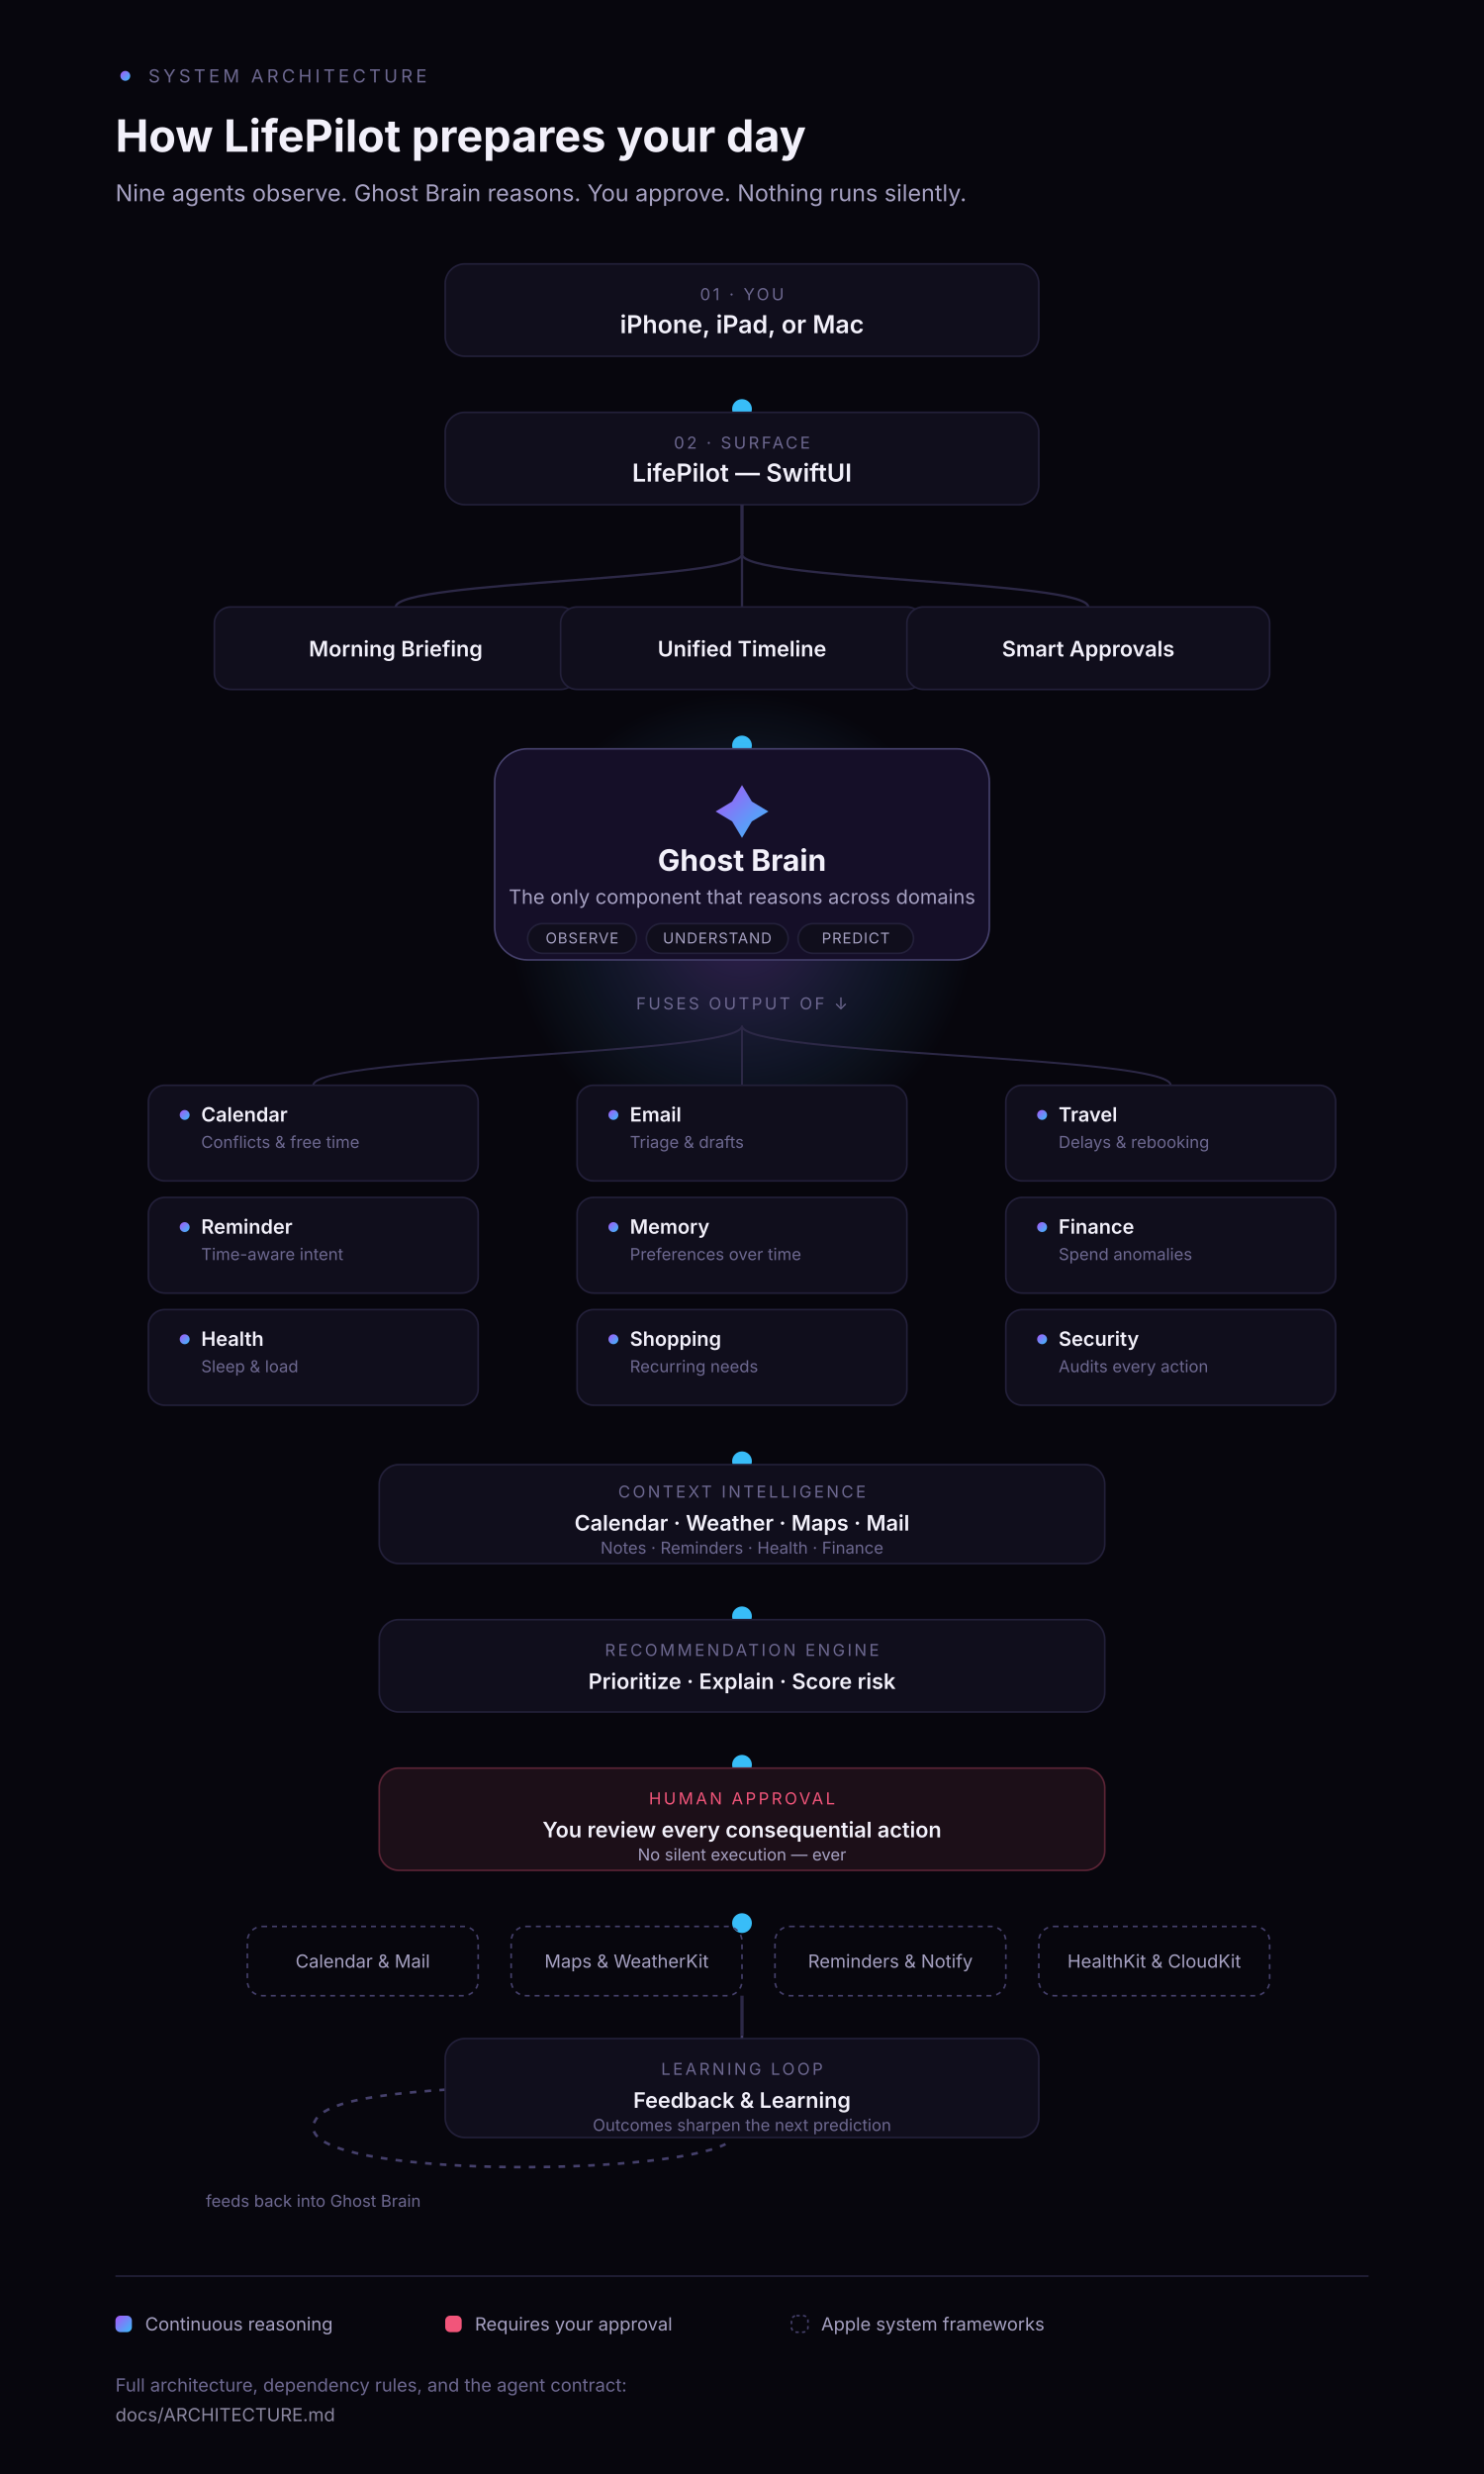
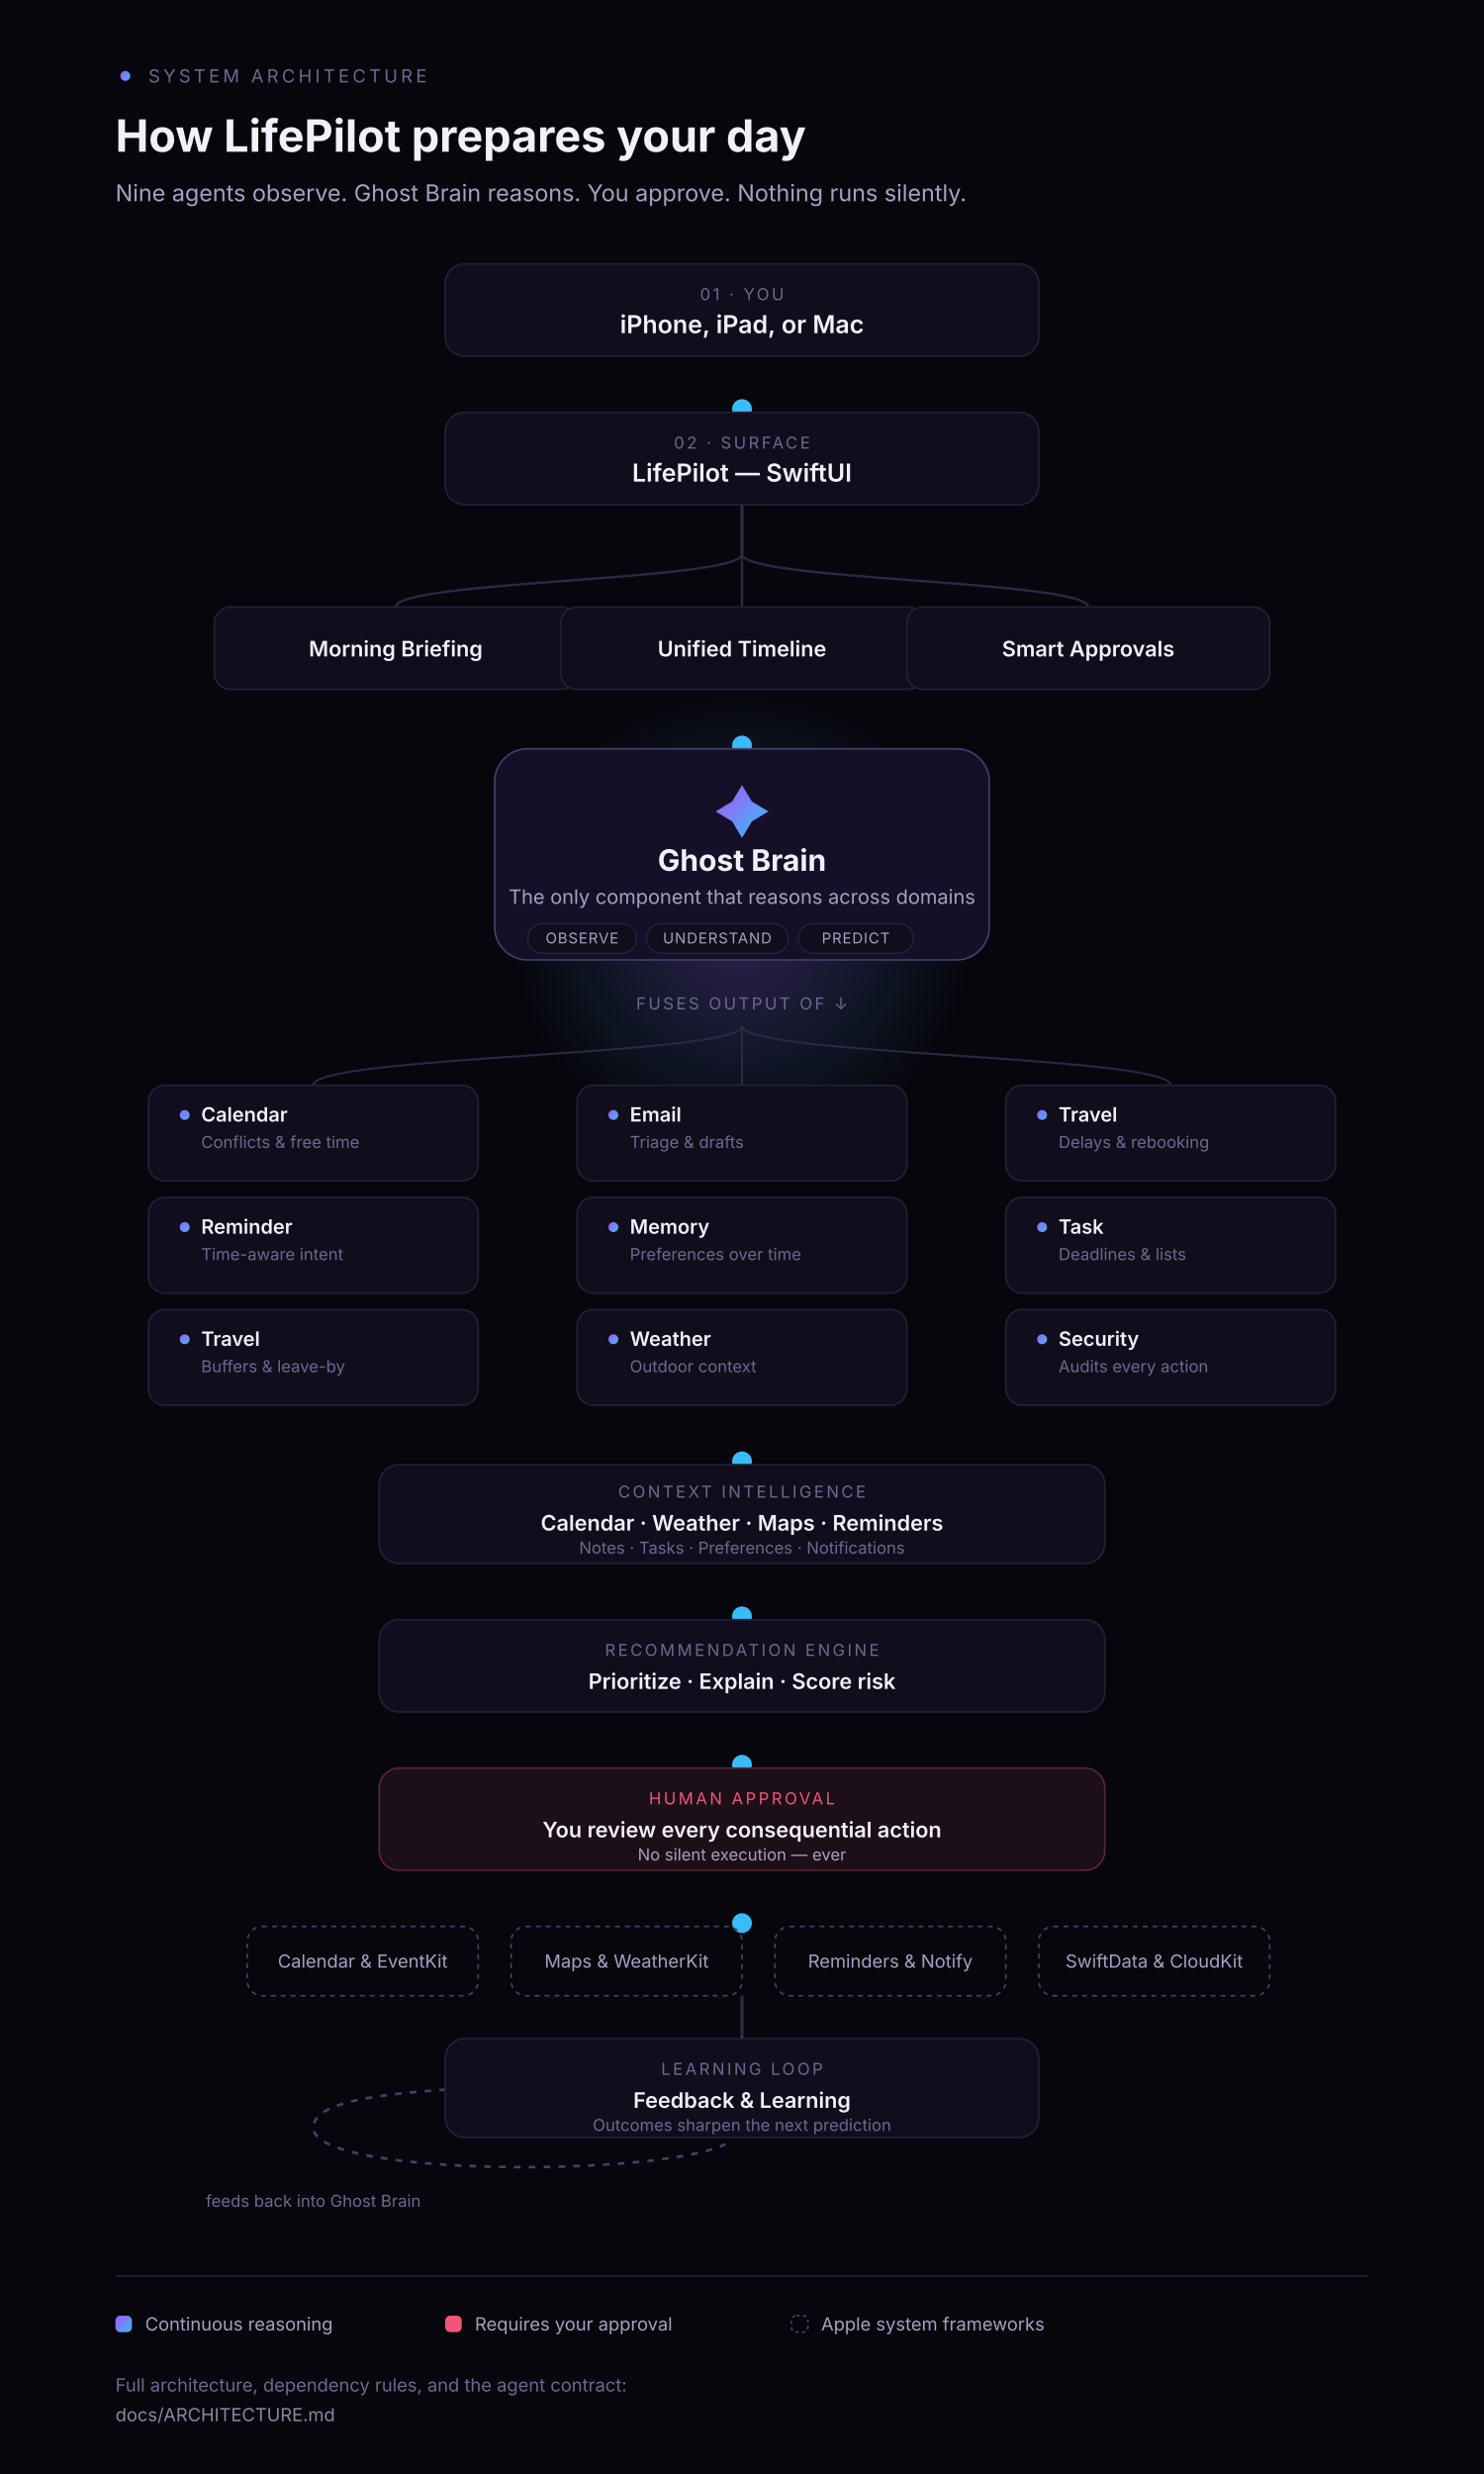
<svg xmlns="http://www.w3.org/2000/svg" width="900" height="1500" viewBox="0 0 900 1500" font-family="-apple-system, 'SF Pro Text', 'Segoe UI', sans-serif">
  <defs>
    <linearGradient id="flow" x1="0%" y1="0%" x2="100%" y2="100%">
      <stop offset="0%" stop-color="#a855f7" />
      <stop offset="100%" stop-color="#38bdf8" />
    </linearGradient>
    <radialGradient id="coreGlow" cx="50%" cy="50%" r="50%">
      <stop offset="0%" stop-color="#a855f7" stop-opacity="0.28" />
      <stop offset="100%" stop-color="#38bdf8" stop-opacity="0" />
    </radialGradient>
    <marker id="dot" markerWidth="8" markerHeight="8" refX="4" refY="4">
      <circle cx="4" cy="4" r="3" fill="#38bdf8" />
    </marker>
  </defs>
  <rect width="900" height="1500" fill="#07060d" />
  <circle cx="76" cy="46" r="3" fill="url(#flow)" />
  <text x="90" y="50" font-size="11" letter-spacing="2" fill="#6d6890">SYSTEM ARCHITECTURE</text>
  <text x="70" y="92" font-size="27" font-weight="700" fill="#f2f0fa">How LifePilot prepares your day</text>
  <text x="70" y="122" font-size="14" fill="#a6a1c2">Nine agents observe. Ghost Brain reasons. You approve. Nothing runs silently.</text>
  <rect x="270" y="160" width="360" height="56" rx="12" fill="#100e1c" stroke="#23203a" />
  <text x="450" y="182" text-anchor="middle" font-size="10" letter-spacing="1.5" fill="#6d6890">01 · YOU</text>
  <text x="450" y="202" text-anchor="middle" font-size="15" font-weight="600" fill="#f2f0fa">iPhone, iPad, or Mac</text>
  <line x1="450" y1="216" x2="450" y2="248" stroke="url(#flow)" stroke-width="2" marker-end="url(#dot)" />
  <rect x="270" y="250" width="360" height="56" rx="12" fill="#100e1c" stroke="#23203a" />
  <text x="450" y="272" text-anchor="middle" font-size="10" letter-spacing="1.5" fill="#6d6890">02 · SURFACE</text>
  <text x="450" y="292" text-anchor="middle" font-size="15" font-weight="600" fill="#f2f0fa">LifePilot — SwiftUI</text>
  <line x1="450" y1="306" x2="450" y2="336" stroke="#2c2846" stroke-width="2" />
  <path d="M450,336 C450,352 240,352 240,368" fill="none" stroke="#2c2846" stroke-width="1.4" />
  <path d="M450,336 L450,368" fill="none" stroke="#2c2846" stroke-width="1.4" />
  <path d="M450,336 C450,352 660,352 660,368" fill="none" stroke="#2c2846" stroke-width="1.4" />
  <g>
    <rect x="130" y="368" width="220" height="50" rx="10" fill="#100e1c" stroke="#23203a" />
    <text x="240" y="398" text-anchor="middle" font-size="13" font-weight="600" fill="#f2f0fa">Morning Briefing</text>
    <rect x="340" y="368" width="220" height="50" rx="10" fill="#100e1c" stroke="#23203a" />
    <text x="450" y="398" text-anchor="middle" font-size="13" font-weight="600" fill="#f2f0fa">Unified Timeline</text>
    <rect x="550" y="368" width="220" height="50" rx="10" fill="#100e1c" stroke="#23203a" />
    <text x="660" y="398" text-anchor="middle" font-size="13" font-weight="600" fill="#f2f0fa">Smart Approvals</text>
  </g>
  <line x1="450" y1="418" x2="450" y2="452" stroke="url(#flow)" stroke-width="2" marker-end="url(#dot)" />
  <circle cx="450" cy="560" r="140" fill="url(#coreGlow)" />
  <rect x="300" y="454" width="300" height="128" rx="20" fill="#150f28" stroke="#45406b" />
  <g transform="translate(450,492)">
    <path d="M0,-16 L6,-6 L16,0 L6,6 L0,16 L-6,6 L-16,0 L-6,-6 Z" fill="url(#flow)" />
  </g>
  <text x="450" y="528" text-anchor="middle" font-size="18" font-weight="700" fill="#f2f0fa">Ghost Brain</text>
  <text x="450" y="548" text-anchor="middle" font-size="12" fill="#a6a1c2">The only component that reasons across domains</text>
  <g font-size="9" letter-spacing="0.5" fill="#a6a1c2">
    <rect x="320" y="560" width="66" height="18" rx="9" fill="#100e1c" stroke="#23203a" />
    <text x="353" y="572" text-anchor="middle">OBSERVE</text>
    <rect x="392" y="560" width="86" height="18" rx="9" fill="#100e1c" stroke="#23203a" />
    <text x="435" y="572" text-anchor="middle">UNDERSTAND</text>
    <rect x="484" y="560" width="70" height="18" rx="9" fill="#100e1c" stroke="#23203a" />
    <text x="519" y="572" text-anchor="middle">PREDICT</text>
  </g>
  <text x="450" y="612" text-anchor="middle" font-size="10" letter-spacing="1.5" fill="#6d6890">FUSES OUTPUT OF ↓</text>
  <path d="M450,622 C450,640 190,640 190,658" fill="none" stroke="#2c2846" stroke-width="1.2" />
  <path d="M450,622 C450,640 450,640 450,658" fill="none" stroke="#2c2846" stroke-width="1.2" />
  <path d="M450,622 C450,640 710,640 710,658" fill="none" stroke="#2c2846" stroke-width="1.2" />
  <g font-size="12">
    <rect x="90" y="658" width="200" height="58" rx="10" fill="#100e1c" stroke="#23203a" />
    <circle cx="112" cy="676" r="3" fill="url(#flow)" />
    <text x="122" y="680" font-weight="600" fill="#f2f0fa">Calendar</text>
    <text x="122" y="696" font-size="10" fill="#6d6890">Conflicts &amp; free time</text>
    <rect x="350" y="658" width="200" height="58" rx="10" fill="#100e1c" stroke="#23203a" />
    <circle cx="372" cy="676" r="3" fill="url(#flow)" />
    <text x="382" y="680" font-weight="600" fill="#f2f0fa">Email</text>
    <text x="382" y="696" font-size="10" fill="#6d6890">Triage &amp; drafts</text>
    <rect x="610" y="658" width="200" height="58" rx="10" fill="#100e1c" stroke="#23203a" />
    <circle cx="632" cy="676" r="3" fill="url(#flow)" />
    <text x="642" y="680" font-weight="600" fill="#f2f0fa">Travel</text>
    <text x="642" y="696" font-size="10" fill="#6d6890">Delays &amp; rebooking</text>
    <rect x="90" y="726" width="200" height="58" rx="10" fill="#100e1c" stroke="#23203a" />
    <circle cx="112" cy="744" r="3" fill="url(#flow)" />
    <text x="122" y="748" font-weight="600" fill="#f2f0fa">Reminder</text>
    <text x="122" y="764" font-size="10" fill="#6d6890">Time-aware intent</text>
    <rect x="350" y="726" width="200" height="58" rx="10" fill="#100e1c" stroke="#23203a" />
    <circle cx="372" cy="744" r="3" fill="url(#flow)" />
    <text x="382" y="748" font-weight="600" fill="#f2f0fa">Memory</text>
    <text x="382" y="764" font-size="10" fill="#6d6890">Preferences over time</text>
    <rect x="610" y="726" width="200" height="58" rx="10" fill="#100e1c" stroke="#23203a" />
    <circle cx="632" cy="744" r="3" fill="url(#flow)" />
-     <text x="642" y="748" font-weight="600" fill="#f2f0fa">Finance</text>
-     <text x="642" y="764" font-size="10" fill="#6d6890">Spend anomalies</text>
+     <text x="642" y="748" font-weight="600" fill="#f2f0fa">Task</text>
+     <text x="642" y="764" font-size="10" fill="#6d6890">Deadlines &amp; lists</text>
    <rect x="90" y="794" width="200" height="58" rx="10" fill="#100e1c" stroke="#23203a" />
    <circle cx="112" cy="812" r="3" fill="url(#flow)" />
-     <text x="122" y="816" font-weight="600" fill="#f2f0fa">Health</text>
-     <text x="122" y="832" font-size="10" fill="#6d6890">Sleep &amp; load</text>
+     <text x="122" y="816" font-weight="600" fill="#f2f0fa">Travel</text>
+     <text x="122" y="832" font-size="10" fill="#6d6890">Buffers &amp; leave-by</text>
    <rect x="350" y="794" width="200" height="58" rx="10" fill="#100e1c" stroke="#23203a" />
    <circle cx="372" cy="812" r="3" fill="url(#flow)" />
-     <text x="382" y="816" font-weight="600" fill="#f2f0fa">Shopping</text>
-     <text x="382" y="832" font-size="10" fill="#6d6890">Recurring needs</text>
+     <text x="382" y="816" font-weight="600" fill="#f2f0fa">Weather</text>
+     <text x="382" y="832" font-size="10" fill="#6d6890">Outdoor context</text>
    <rect x="610" y="794" width="200" height="58" rx="10" fill="#100e1c" stroke="#23203a" />
    <circle cx="632" cy="812" r="3" fill="url(#flow)" />
    <text x="642" y="816" font-weight="600" fill="#f2f0fa">Security</text>
    <text x="642" y="832" font-size="10" fill="#6d6890">Audits every action</text>
  </g>
  <line x1="450" y1="852" x2="450" y2="886" stroke="url(#flow)" stroke-width="2" marker-end="url(#dot)" />
  <rect x="230" y="888" width="440" height="60" rx="12" fill="#100e1c" stroke="#23203a" />
  <text x="450" y="908" text-anchor="middle" font-size="10" letter-spacing="1.5" fill="#6d6890">CONTEXT INTELLIGENCE</text>
-   <text x="450" y="928" text-anchor="middle" font-size="13" font-weight="600" fill="#f2f0fa">Calendar · Weather · Maps · Mail</text>
-   <text x="450" y="942" text-anchor="middle" font-size="10" fill="#6d6890">Notes · Reminders · Health · Finance</text>
+   <text x="450" y="928" text-anchor="middle" font-size="13" font-weight="600" fill="#f2f0fa">Calendar · Weather · Maps · Reminders</text>
+   <text x="450" y="942" text-anchor="middle" font-size="10" fill="#6d6890">Notes · Tasks · Preferences · Notifications</text>
  <line x1="450" y1="948" x2="450" y2="980" stroke="url(#flow)" stroke-width="2" marker-end="url(#dot)" />
  <rect x="230" y="982" width="440" height="56" rx="12" fill="#100e1c" stroke="#23203a" />
  <text x="450" y="1004" text-anchor="middle" font-size="10" letter-spacing="1.5" fill="#6d6890">RECOMMENDATION ENGINE</text>
  <text x="450" y="1024" text-anchor="middle" font-size="13" font-weight="600" fill="#f2f0fa">Prioritize · Explain · Score risk</text>
  <line x1="450" y1="1038" x2="450" y2="1070" stroke="url(#flow)" stroke-width="2" marker-end="url(#dot)" />
  <rect x="230" y="1072" width="440" height="62" rx="12" fill="#1c0f18" stroke="#5c2436" />
  <text x="450" y="1094" text-anchor="middle" font-size="10" letter-spacing="1.5" fill="#f2557a">HUMAN APPROVAL</text>
  <text x="450" y="1114" text-anchor="middle" font-size="13" font-weight="600" fill="#f2f0fa">You review every consequential action</text>
  <text x="450" y="1128" text-anchor="middle" font-size="10" fill="#a6a1c2">No silent execution — ever</text>
  <line x1="450" y1="1134" x2="450" y2="1166" stroke="url(#flow)" stroke-width="2" marker-end="url(#dot)" />
  <g font-size="11" fill="#a6a1c2">
    <rect x="150" y="1168" width="140" height="42" rx="9" fill="none" stroke="#45406b" stroke-dasharray="3 3" />
-     <text x="220" y="1193" text-anchor="middle">Calendar &amp; Mail</text>
+     <text x="220" y="1193" text-anchor="middle">Calendar &amp; EventKit</text>
    <rect x="310" y="1168" width="140" height="42" rx="9" fill="none" stroke="#45406b" stroke-dasharray="3 3" />
    <text x="380" y="1193" text-anchor="middle">Maps &amp; WeatherKit</text>
    <rect x="470" y="1168" width="140" height="42" rx="9" fill="none" stroke="#45406b" stroke-dasharray="3 3" />
    <text x="540" y="1193" text-anchor="middle">Reminders &amp; Notify</text>
    <rect x="630" y="1168" width="140" height="42" rx="9" fill="none" stroke="#45406b" stroke-dasharray="3 3" />
-     <text x="700" y="1193" text-anchor="middle">HealthKit &amp; CloudKit</text>
+     <text x="700" y="1193" text-anchor="middle">SwiftData &amp; CloudKit</text>
  </g>
  <path d="M450,1234 C450,1280 190,1250 190,1290 C190,1320 400,1320 440,1300" fill="none" stroke="#45406b" stroke-width="1.6" stroke-dasharray="4 5" />
  <line x1="450" y1="1210" x2="450" y2="1234" stroke="#2c2846" stroke-width="2" />
  <rect x="270" y="1236" width="360" height="60" rx="12" fill="#100e1c" stroke="#23203a" />
  <text x="450" y="1258" text-anchor="middle" font-size="10" letter-spacing="1.5" fill="#6d6890">LEARNING LOOP</text>
  <text x="450" y="1278" text-anchor="middle" font-size="13" font-weight="600" fill="#f2f0fa">Feedback &amp; Learning</text>
  <text x="450" y="1292" text-anchor="middle" font-size="10" fill="#6d6890">Outcomes sharpen the next prediction</text>
  <text x="190" y="1338" text-anchor="middle" font-size="10" fill="#6d6890">feeds back into Ghost Brain</text>
  <line x1="70" y1="1380" x2="830" y2="1380" stroke="#23203a" stroke-width="1" />
  <g font-size="11" fill="#a6a1c2">
    <rect x="70" y="1404" width="10" height="10" rx="3" fill="url(#flow)" />
    <text x="88" y="1413">Continuous reasoning</text>
    <rect x="270" y="1404" width="10" height="10" rx="3" fill="#f2557a" />
    <text x="288" y="1413">Requires your approval</text>
    <rect x="480" y="1404" width="10" height="10" rx="3" fill="none" stroke="#45406b" stroke-dasharray="2 2" />
    <text x="498" y="1413">Apple system frameworks</text>
  </g>
  <text x="70" y="1450" font-size="11" fill="#6d6890">Full architecture, dependency rules, and the agent contract:</text>
  <text x="70" y="1468" font-size="11" fill="#8b87a0">docs/ARCHITECTURE.md</text>
</svg>
